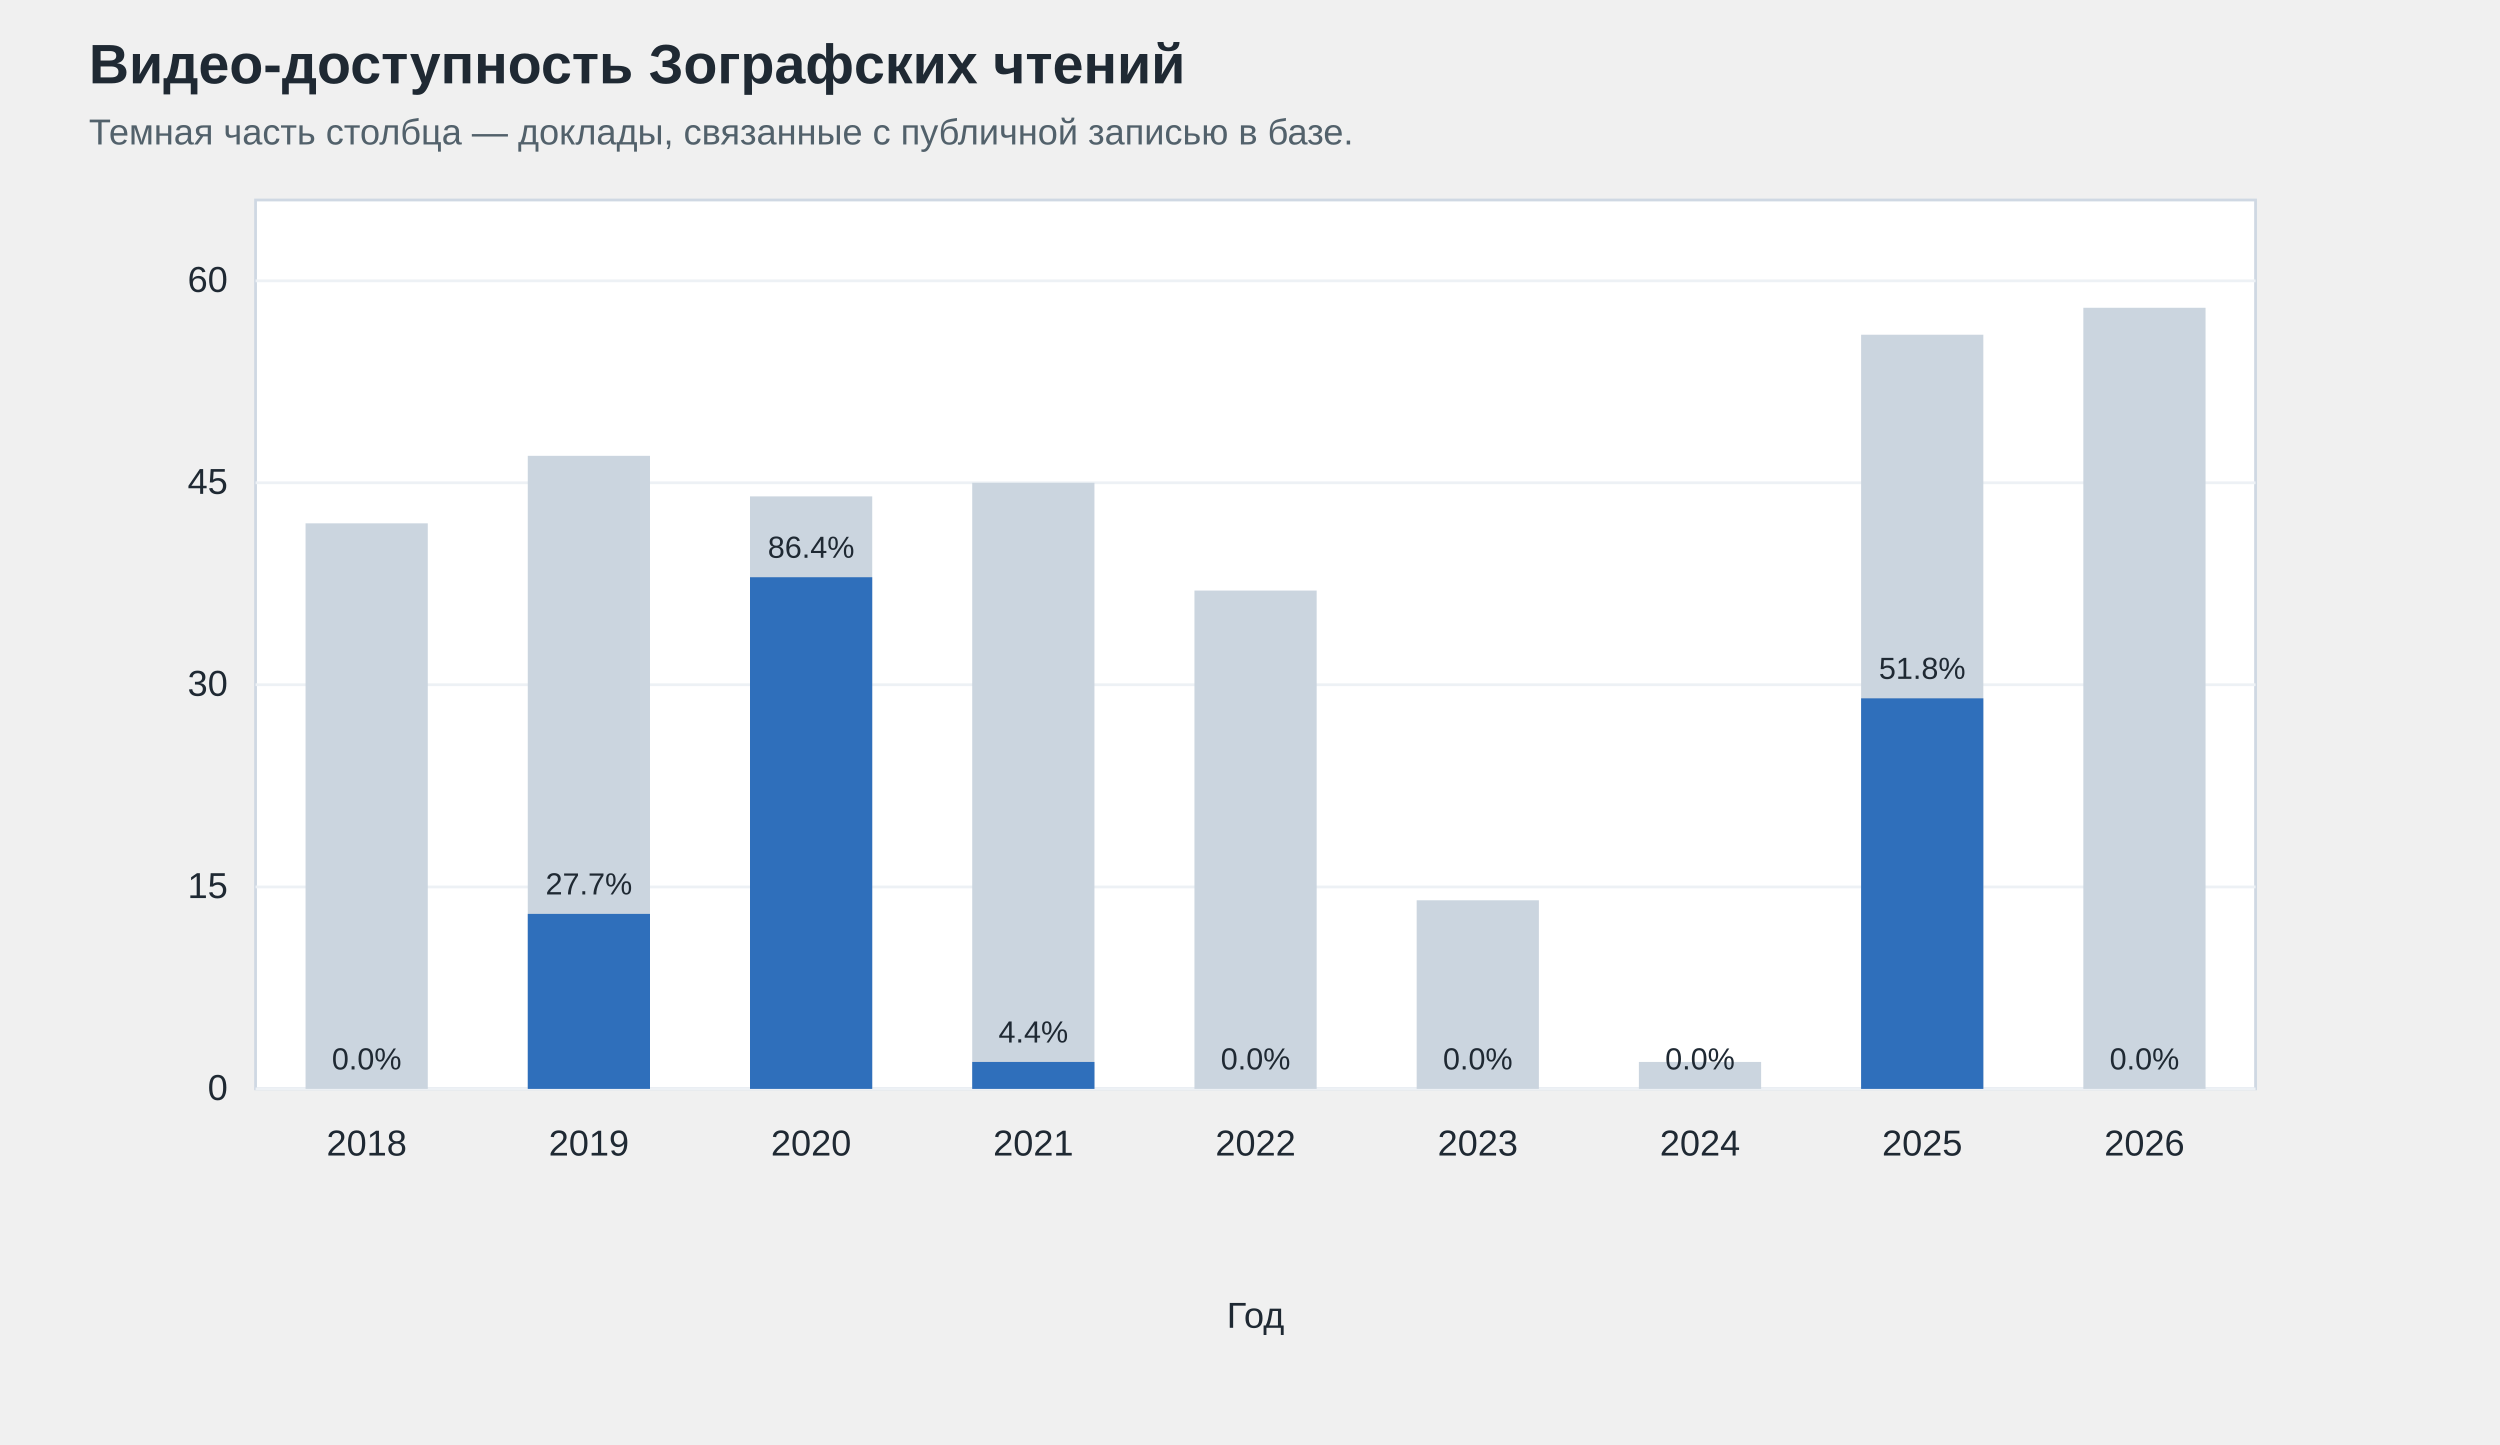
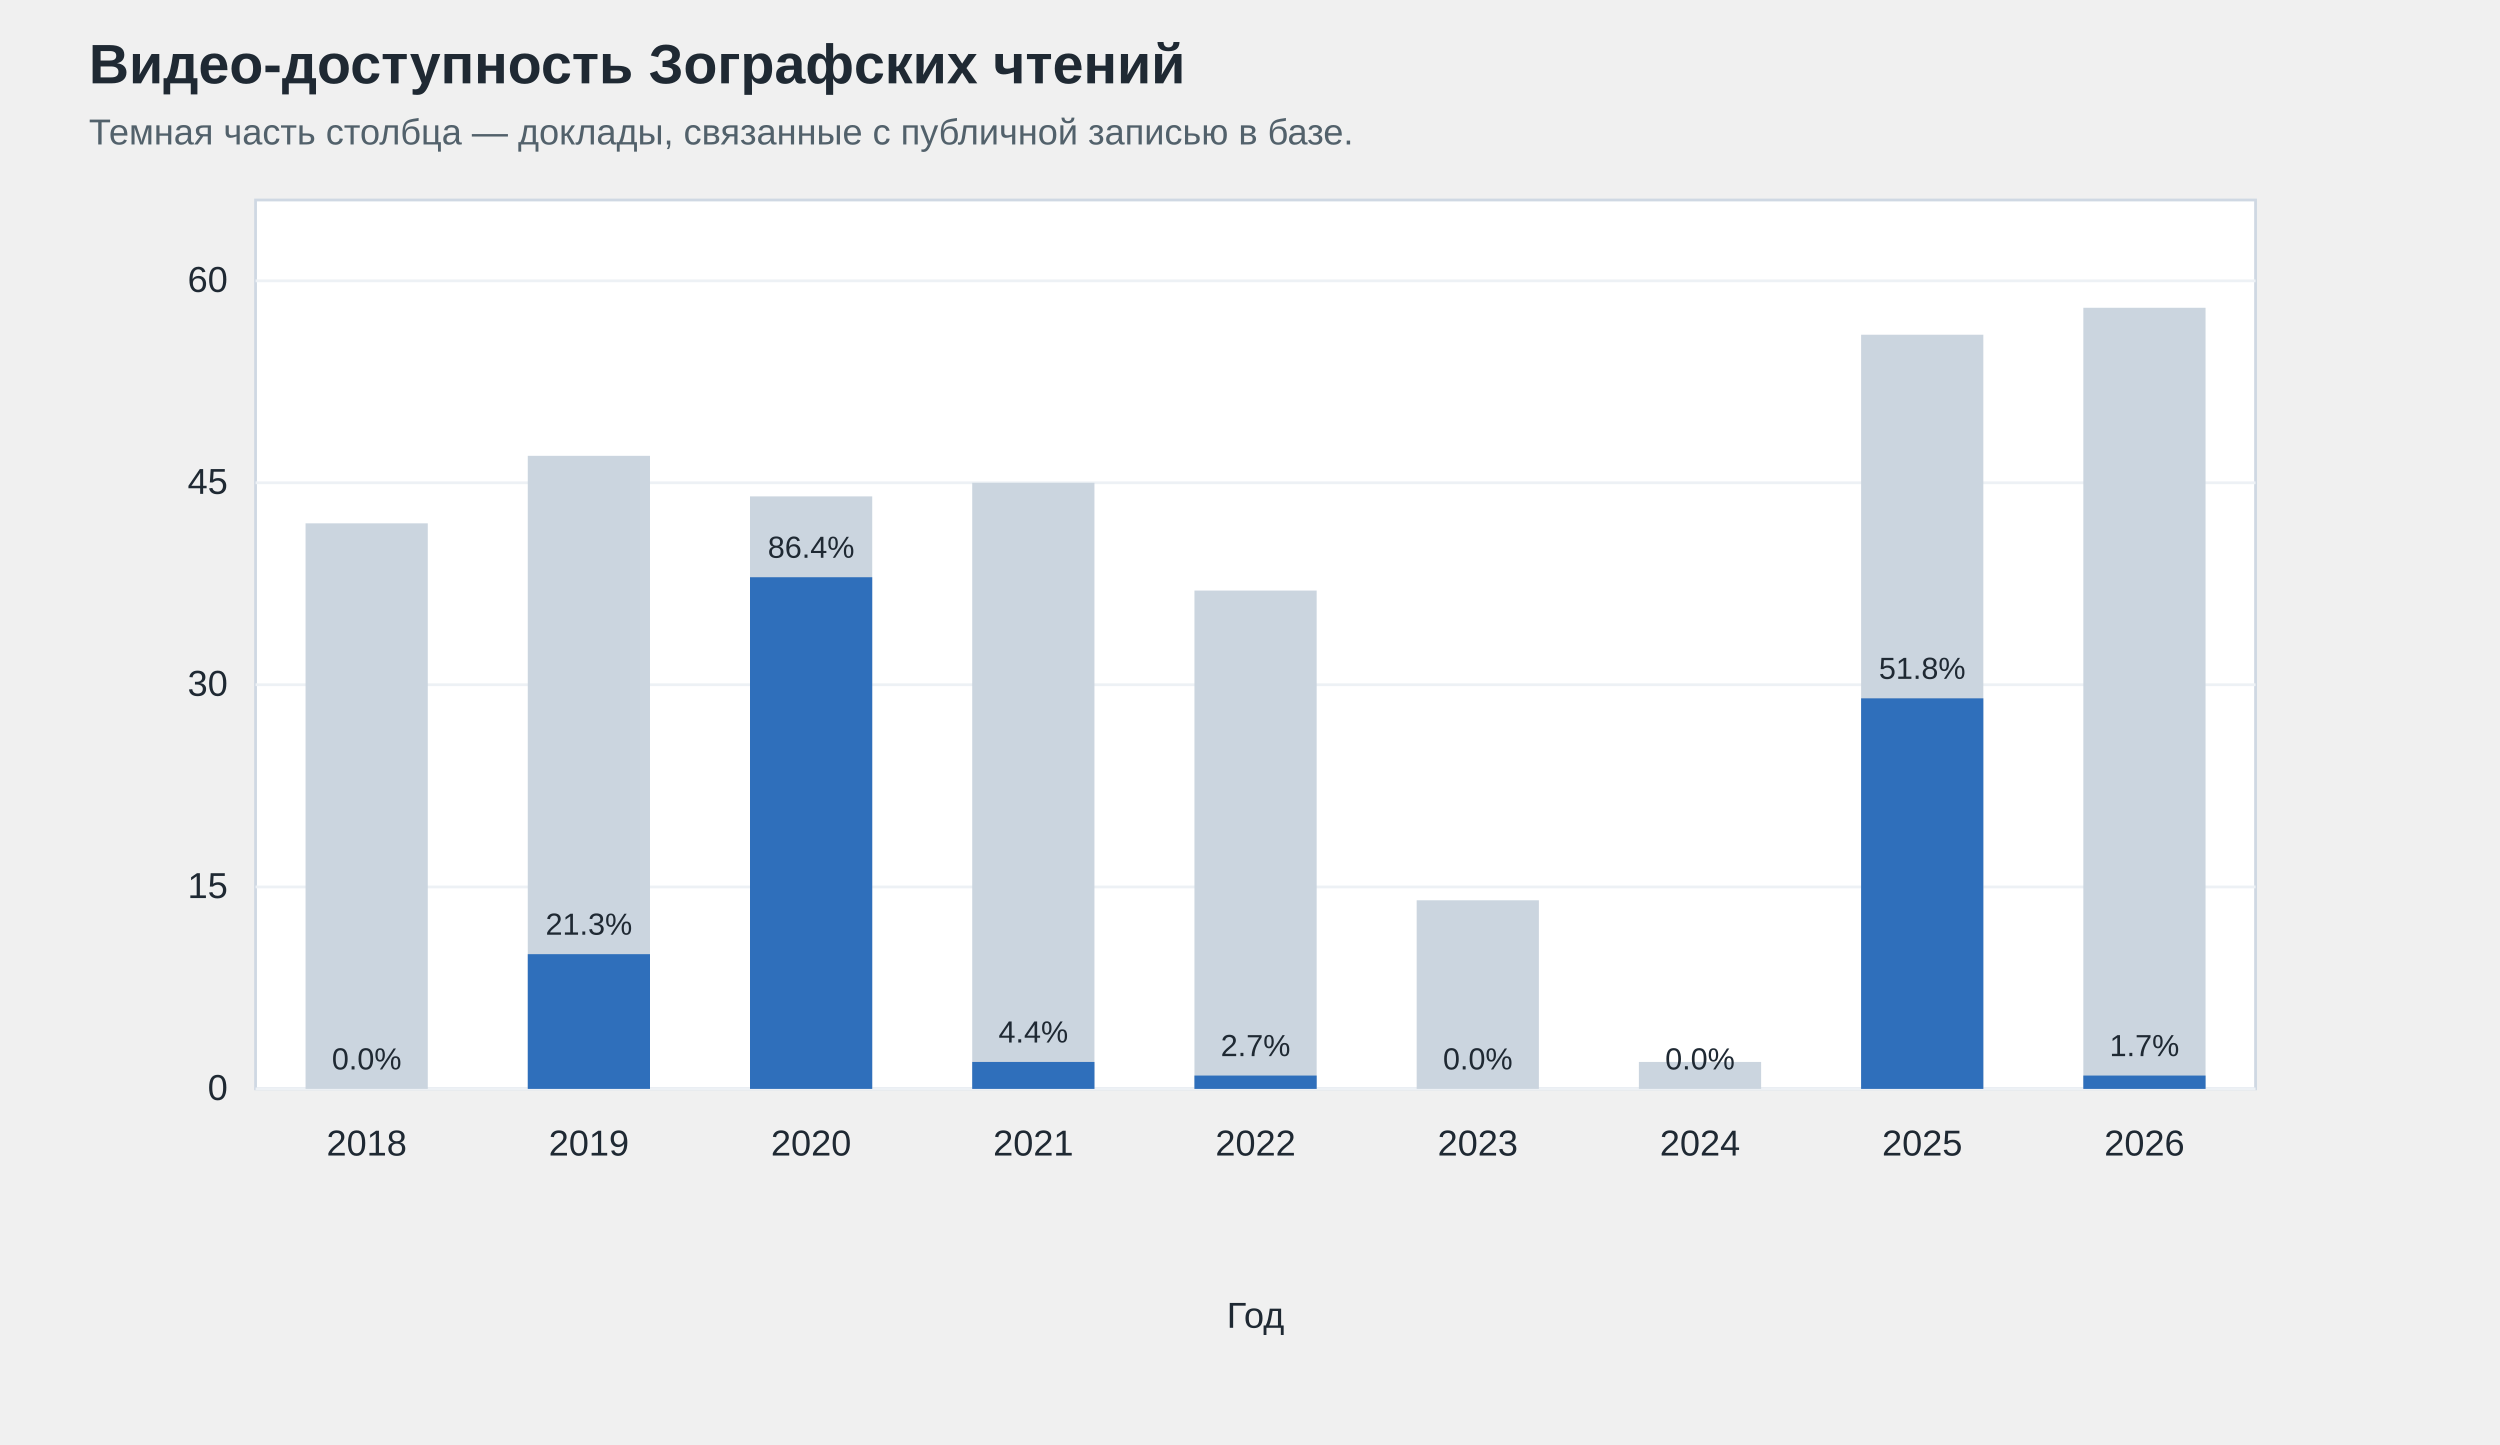
<svg xmlns="http://www.w3.org/2000/svg" width="900" height="520" viewBox="0 0 900 520">
  <style>text{font-family:Arial,'Liberation Sans',sans-serif;fill:#1f2933}.title{font-size:20px;font-weight:700}.sub{font-size:13px;fill:#52616b}.axis{font-size:13px}.small{font-size:12px}.label{font-size:11px}</style>
  <text x="32.0" y="30.0" class="title" text-anchor="start">Видео-доступность Зографских чтений</text>
  <text x="32.0" y="52.0" class="sub" text-anchor="start">Темная часть столбца — доклады, связанные с публичной записью в базе.</text>
  <rect x="92.0" y="72.0" width="720.0" height="320.0" fill="#fff" stroke="#cfd8e3" opacity="1.0" />
  <line x1="92.0" y1="392.0" x2="812.0" y2="392.0" stroke="#edf1f5" stroke-width="1.0" />
  <text x="82.0" y="396.0" class="axis" text-anchor="end">0</text>
  <line x1="92.0" y1="319.3" x2="812.0" y2="319.3" stroke="#edf1f5" stroke-width="1.0" />
  <text x="82.0" y="323.3" class="axis" text-anchor="end">15</text>
  <line x1="92.0" y1="246.5" x2="812.0" y2="246.5" stroke="#edf1f5" stroke-width="1.0" />
  <text x="82.0" y="250.5" class="axis" text-anchor="end">30</text>
  <line x1="92.0" y1="173.8" x2="812.0" y2="173.8" stroke="#edf1f5" stroke-width="1.0" />
  <text x="82.0" y="177.8" class="axis" text-anchor="end">45</text>
  <line x1="92.0" y1="101.1" x2="812.0" y2="101.1" stroke="#edf1f5" stroke-width="1.0" />
  <text x="82.0" y="105.1" class="axis" text-anchor="end">60</text>
  <rect x="110.0" y="188.4" width="44.0" height="203.6" fill="#cbd5df" stroke="none" opacity="1.0" />
  <rect x="110.0" y="392.0" width="44.0" height="0.0" fill="#2f6fbb" stroke="none" opacity="1.0" />
  <text x="132.0" y="416.0" class="axis" text-anchor="middle">2018</text>
  <text x="132.0" y="385.0" class="label" text-anchor="middle">0.0%</text>
  <rect x="190.0" y="164.1" width="44.0" height="227.9" fill="#cbd5df" stroke="none" opacity="1.0" />
-   <rect x="190.0" y="329.0" width="44.0" height="63.0" fill="#2f6fbb" stroke="none" opacity="1.0" />
+   <rect x="190.0" y="343.5" width="44.0" height="48.5" fill="#2f6fbb" stroke="none" opacity="1.0" />
  <text x="212.0" y="416.0" class="axis" text-anchor="middle">2019</text>
-   <text x="212.0" y="322.0" class="label" text-anchor="middle">27.7%</text>
+   <text x="212.0" y="336.5" class="label" text-anchor="middle">21.3%</text>
  <rect x="270.0" y="178.7" width="44.0" height="213.3" fill="#cbd5df" stroke="none" opacity="1.0" />
  <rect x="270.0" y="207.8" width="44.0" height="184.2" fill="#2f6fbb" stroke="none" opacity="1.0" />
  <text x="292.0" y="416.0" class="axis" text-anchor="middle">2020</text>
  <text x="292.0" y="200.8" class="label" text-anchor="middle">86.4%</text>
  <rect x="350.0" y="173.8" width="44.0" height="218.2" fill="#cbd5df" stroke="none" opacity="1.0" />
  <rect x="350.0" y="382.3" width="44.0" height="9.7" fill="#2f6fbb" stroke="none" opacity="1.0" />
  <text x="372.0" y="416.0" class="axis" text-anchor="middle">2021</text>
  <text x="372.0" y="375.3" class="label" text-anchor="middle">4.4%</text>
  <rect x="430.0" y="212.6" width="44.0" height="179.4" fill="#cbd5df" stroke="none" opacity="1.0" />
-   <rect x="430.0" y="392.0" width="44.0" height="0.0" fill="#2f6fbb" stroke="none" opacity="1.0" />
+   <rect x="430.0" y="387.2" width="44.0" height="4.8" fill="#2f6fbb" stroke="none" opacity="1.0" />
  <text x="452.0" y="416.0" class="axis" text-anchor="middle">2022</text>
-   <text x="452.0" y="385.0" class="label" text-anchor="middle">0.0%</text>
+   <text x="452.0" y="380.2" class="label" text-anchor="middle">2.7%</text>
  <rect x="510.0" y="324.1" width="44.0" height="67.9" fill="#cbd5df" stroke="none" opacity="1.0" />
  <rect x="510.0" y="392.0" width="44.0" height="0.0" fill="#2f6fbb" stroke="none" opacity="1.0" />
  <text x="532.0" y="416.0" class="axis" text-anchor="middle">2023</text>
  <text x="532.0" y="385.0" class="label" text-anchor="middle">0.0%</text>
  <rect x="590.0" y="382.3" width="44.0" height="9.7" fill="#cbd5df" stroke="none" opacity="1.0" />
  <rect x="590.0" y="392.0" width="44.0" height="0.0" fill="#2f6fbb" stroke="none" opacity="1.0" />
  <text x="612.0" y="416.0" class="axis" text-anchor="middle">2024</text>
  <text x="612.0" y="385.0" class="label" text-anchor="middle">0.0%</text>
  <rect x="670.0" y="120.5" width="44.0" height="271.5" fill="#cbd5df" stroke="none" opacity="1.0" />
  <rect x="670.0" y="251.4" width="44.0" height="140.6" fill="#2f6fbb" stroke="none" opacity="1.0" />
  <text x="692.0" y="416.0" class="axis" text-anchor="middle">2025</text>
  <text x="692.0" y="244.4" class="label" text-anchor="middle">51.8%</text>
  <rect x="750.0" y="110.8" width="44.0" height="281.2" fill="#cbd5df" stroke="none" opacity="1.0" />
-   <rect x="750.0" y="392.0" width="44.0" height="0.0" fill="#2f6fbb" stroke="none" opacity="1.0" />
+   <rect x="750.0" y="387.2" width="44.0" height="4.8" fill="#2f6fbb" stroke="none" opacity="1.0" />
  <text x="772.0" y="416.0" class="axis" text-anchor="middle">2026</text>
-   <text x="772.0" y="385.0" class="label" text-anchor="middle">0.0%</text>
+   <text x="772.0" y="380.2" class="label" text-anchor="middle">1.7%</text>
  <text x="452.0" y="478.0" class="axis" text-anchor="middle">Год</text>
</svg>
